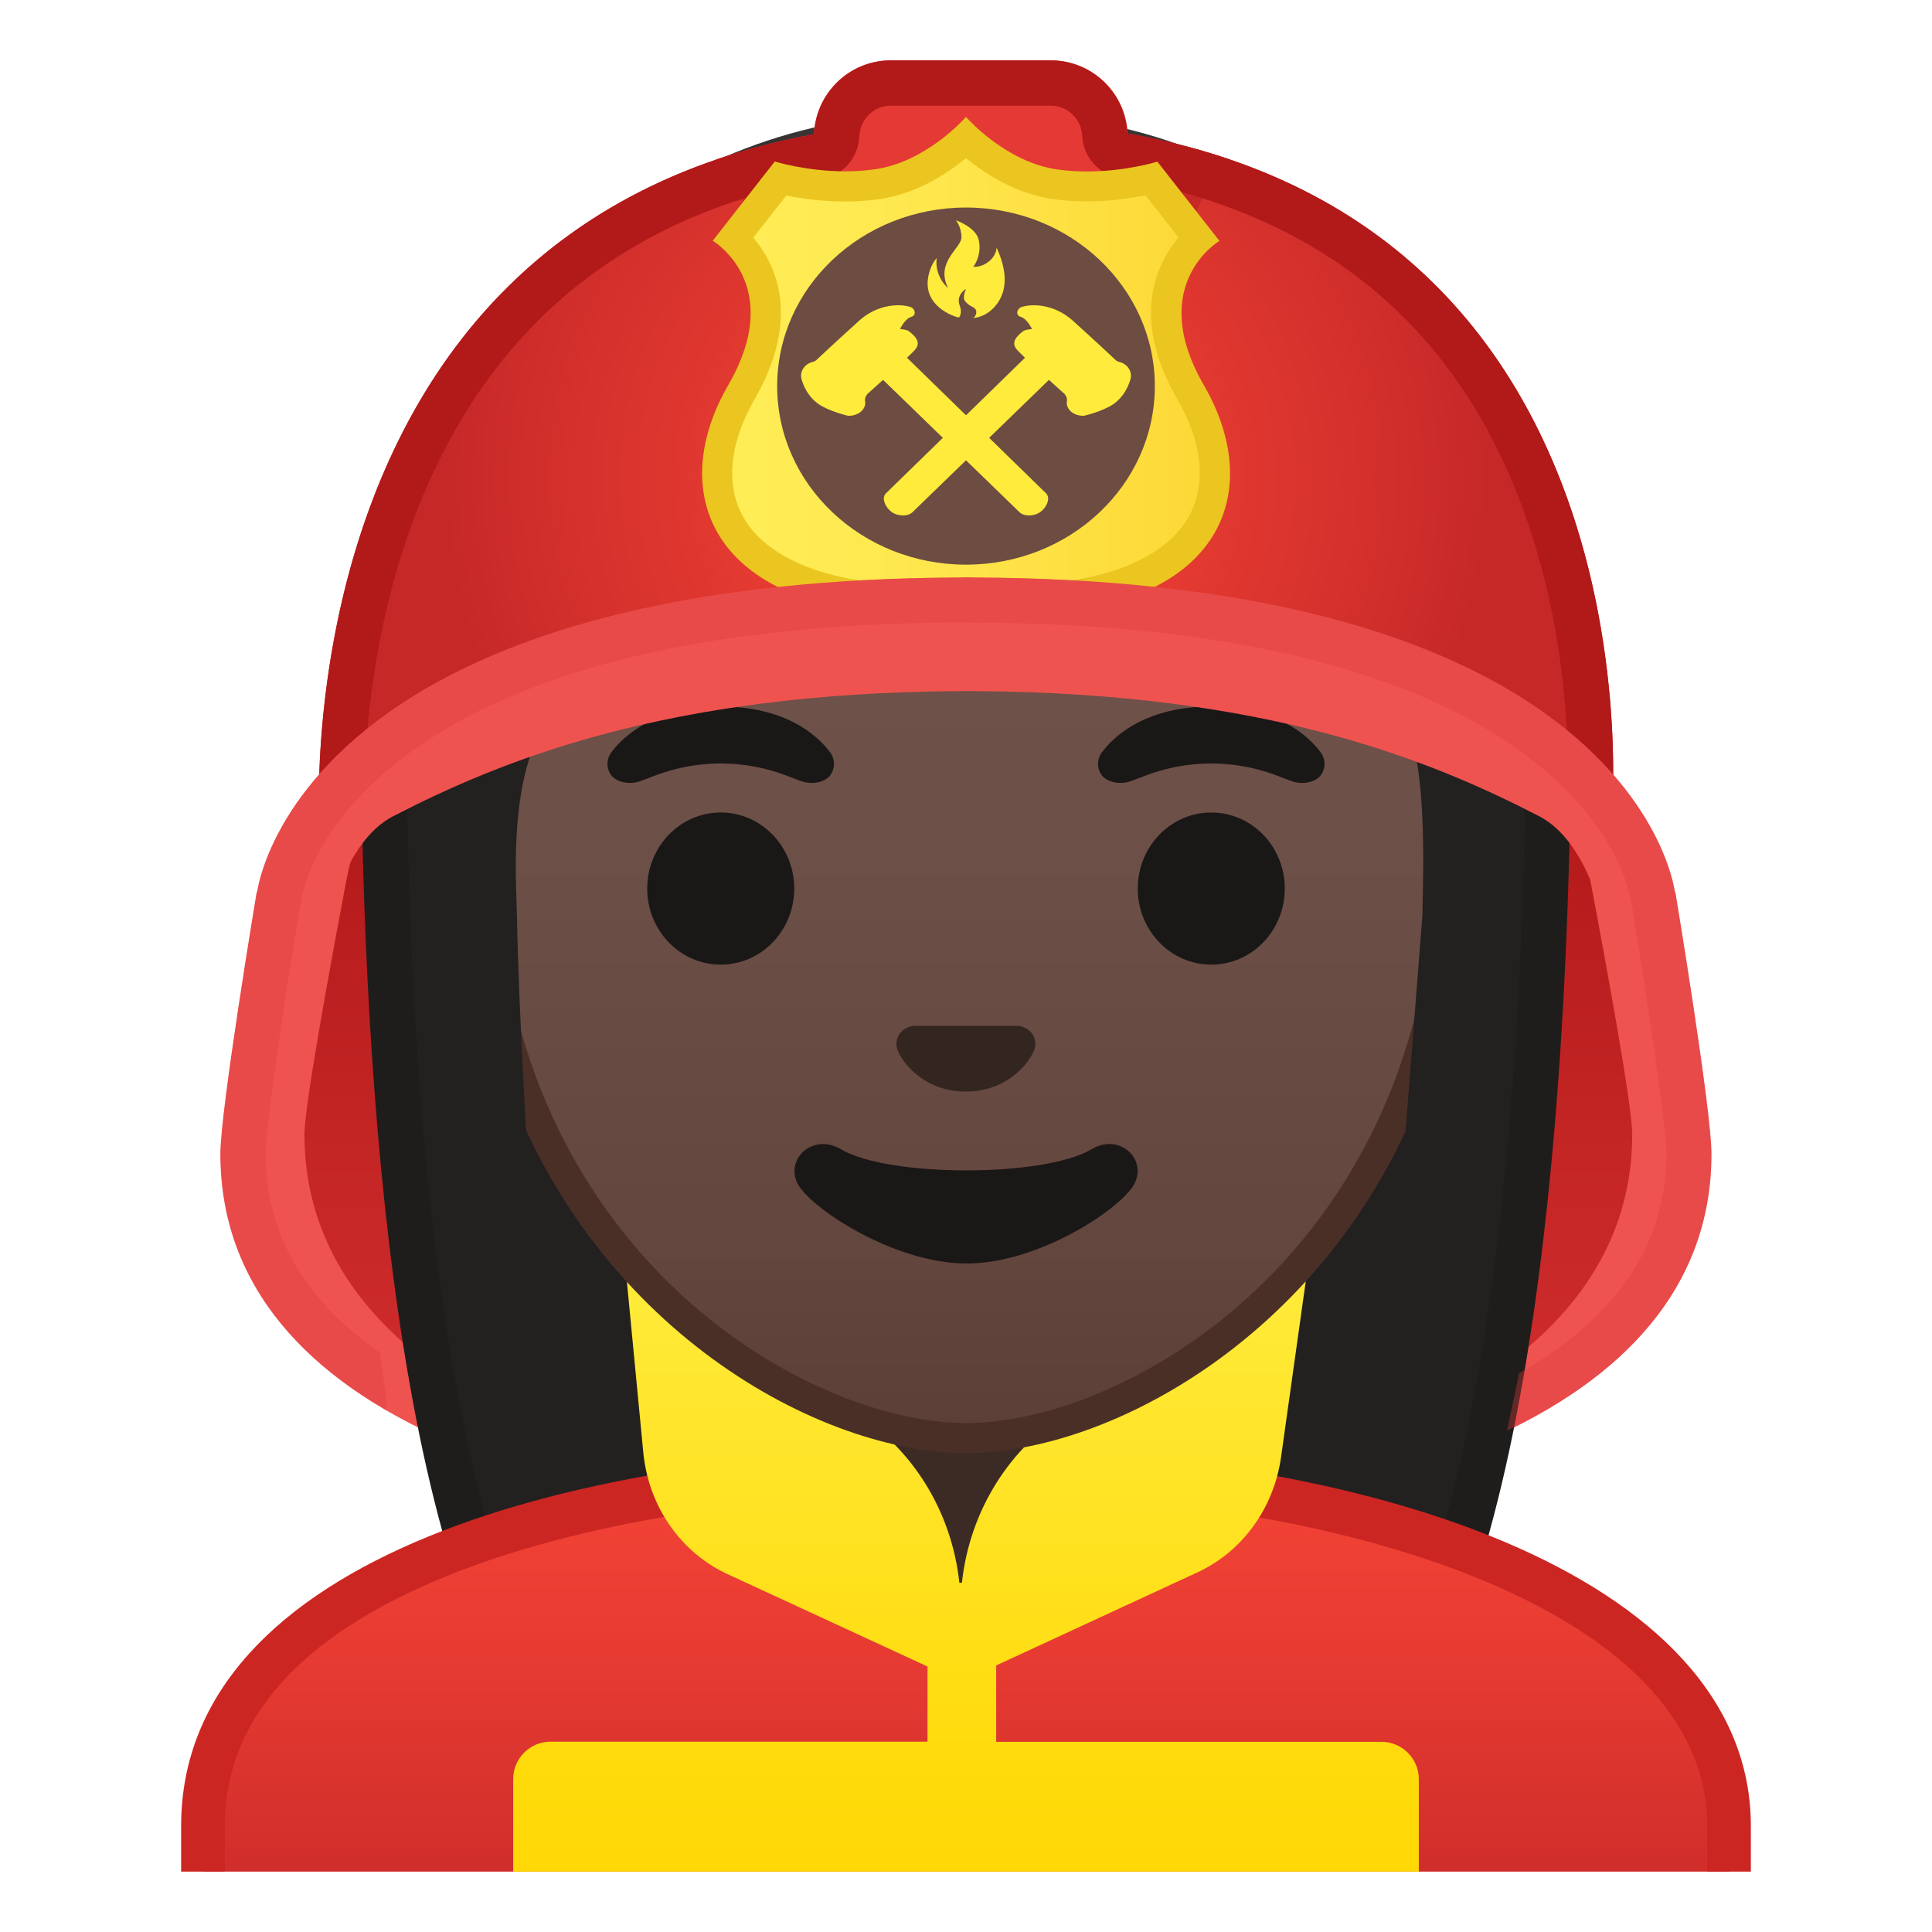
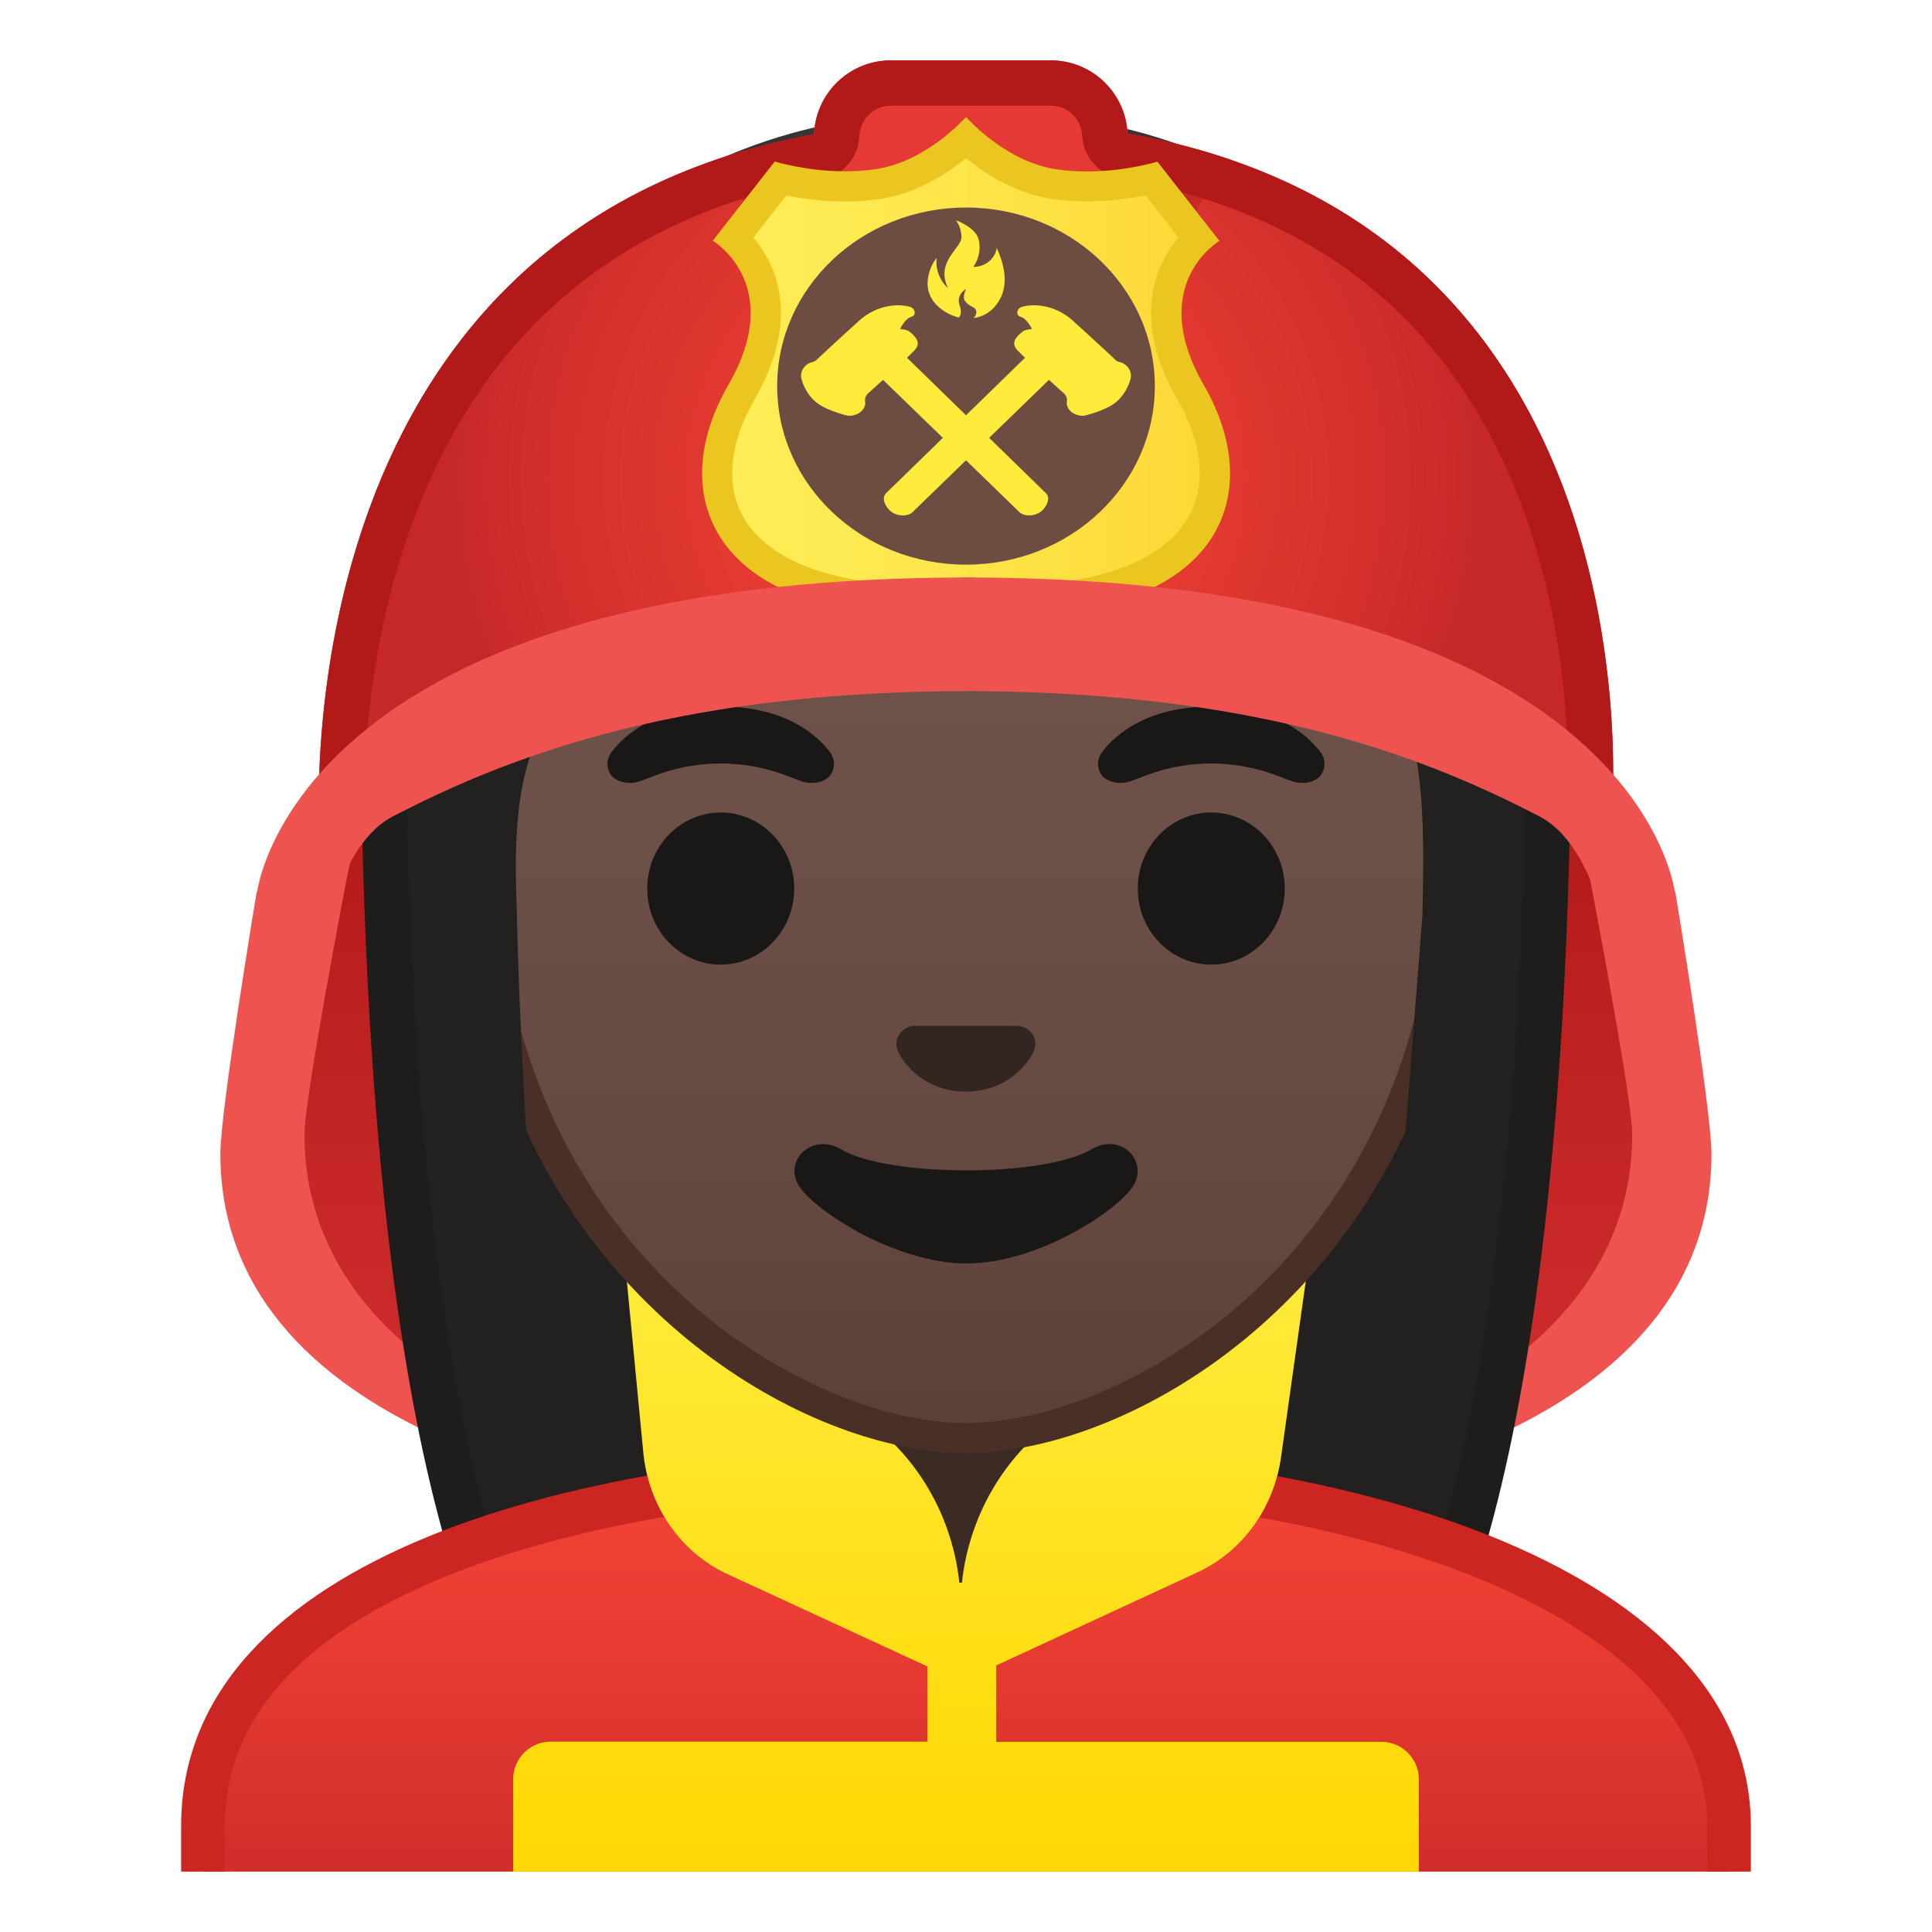
<svg xmlns="http://www.w3.org/2000/svg" xmlns:xlink="http://www.w3.org/1999/xlink" viewBox="0 0 128 128">
  <g fill="#EF5350">
    <path d="m110.97 59.11s0-0.02-0.01-0.04c0.01 0.02 0.04 0.06 0.04 0.06s2.39 14.39 2.39 17.32c0 17.6-23.26 24.66-48.67 24.67v-55.33c19.26 0.12 30.09 4.58 37.26 8.29 3.37 1.73 8.99 5.03 8.99 5.03z" />
    <path d="m17.03 59.11s0-0.02 0.01-0.04c-0.01 0.02-0.04 0.06-0.04 0.06s-2.4 14.39-2.4 17.31c0 17.6 23.26 24.66 48.67 24.67v-55.32c-19.26 0.12-30.09 4.58-37.26 8.29-3.36 1.73-8.98 5.03-8.98 5.03z" />
  </g>
  <linearGradient id="l" gradientUnits="userSpaceOnUse" x1="85.115" x2="85.115" y1="44.562" y2="97.293">
    <stop offset=".255" stop-color="#B71C1C" />
    <stop offset="1" stop-color="#D32F2F" />
  </linearGradient>
  <path d="m100.29 48.3c2.62 2.85 4.38 6.32 5.08 10.06 1.13 5.96 2.77 14.97 2.77 16.78 0 8.92-6.19 15.33-15.69 19.37-14.29 6.08-30.37-4.13-30.37-19.12v-13.51c0-19.12 24.66-28.2 37.9-13.91 0.11 0.11 0.22 0.22 0.31 0.33z" fill="url(#l)" />
  <linearGradient id="k" gradientUnits="userSpaceOnUse" x1="43.197" x2="43.197" y1="44.562" y2="97.293">
    <stop offset=".255" stop-color="#B71C1C" />
    <stop offset="1" stop-color="#D32F2F" />
  </linearGradient>
  <path d="m28.02 48.3c-2.62 2.85-4.38 6.32-5.08 10.06-1.13 5.96-2.77 14.97-2.77 16.78 0 8.92 6.19 15.33 15.69 19.37 14.29 6.08 30.37-4.13 30.37-19.12v-13.51c0-19.12-24.66-28.2-37.9-13.91-0.11 0.11-0.21 0.22-0.31 0.33z" fill="url(#k)" />
  <radialGradient id="j" cx="364.32" cy="-120.91" gradientTransform="matrix(.826 0 0 .7953 -236.68 93.287)" gradientUnits="userSpaceOnUse" r="57.85">
    <stop offset="0" stop-color="#444140" />
    <stop offset="1" stop-color="#232020" />
  </radialGradient>
  <path d="m47.02 119.76c-0.01 0-6.82-0.34-10.23-4.9-7.36-9.84-11.41-34.45-11.41-69.3 0-1.56 0.25-15.37 10.23-25.36 6.77-6.79 16.51-10.23 28.95-10.23 12.34 0 21.92 3.39 28.47 10.07 9.41 9.61 9.62 22.87 9.57 25.43 0 34.94-4.05 59.55-11.41 69.39-3.33 4.45-9.82 4.87-10.26 4.9l-16.93-0.03-16.98 0.03z" fill="url(#j)" />
  <path d="m64.57 11.47c11.93 0 21.14 3.24 27.4 9.62 9.18 9.38 9.17 22.84 9.14 24.35v0.12c0 34.53-3.95 58.82-11.11 68.4-2.84 3.8-8.58 4.26-9.1 4.29l-16.9-0.02-16.89 0.02c-0.53-0.03-6.27-0.51-9.1-4.29-7.16-9.58-11.11-33.87-11.11-68.42 0-0.59 0.08-14.55 9.79-24.28 6.47-6.5 15.85-9.79 27.88-9.79m0-3c-41.01 0-40.68 36.51-40.68 37.09 0 23.65 1.88 57.05 11.71 70.2 3.9 5.21 11.43 5.5 11.43 5.5l16.97-0.03 16.97 0.02s7.53-0.29 11.43-5.5c9.83-13.14 11.71-46.55 11.71-70.2-0.01-0.57 1.47-37.08-39.54-37.08z" fill="#1F1D1B" />
  <defs>
    <rect id="i" height="120" width="120" x="4" y="4" />
  </defs>
  <clipPath id="h">
    <use xlink:href="#i" />
  </clipPath>
  <g clip-path="url(#h)">
    <linearGradient id="g" gradientUnits="userSpaceOnUse" x1="64" x2="64" y1="97.446" y2="130.56">
      <stop offset="0" stop-color="#F44336" />
      <stop offset=".359" stop-color="#E73B32" />
      <stop offset="1" stop-color="#C62828" />
    </linearGradient>
    <path d="M13.45,130.56v-9.57c0-17.33,27.23-23.52,50.56-23.54h0.14c13.4,0,25.83,2.15,35.03,6.06 c7.02,2.98,15.39,8.44,15.39,17.49v9.57H13.45z" fill="url(#g)" />
    <path d="m64.14 98.89c24.34 0 48.97 7.59 48.97 22.1v8.12h-98.22v-8.12c0-7 4.91-12.56 14.58-16.52 8.76-3.58 21.02-5.57 34.53-5.58h0.14m0-2.89h-0.14c-25.65 0.03-52 7.1-52 24.99v11.01h104v-11.01c0-16.86-26.1-24.99-51.86-24.99z" fill="#CC2623" />
  </g>
  <path d="m63.17 107.23c-4 0-7.26-3.22-7.26-7.17v-8.98h16.17v8.98c0 3.95-3.26 7.17-7.26 7.17h-1.65z" fill="#3C2B24" />
  <path d="m71.08 92.08v7.98c0 3.4-2.81 6.17-6.26 6.17h-1.65c-3.45 0-6.26-2.77-6.26-6.17v-7.98h14.17m2-2h-18.16v9.98c0 4.51 3.7 8.17 8.26 8.17h1.65c4.56 0 8.26-3.66 8.26-8.17v-9.98h-0.01z" fill="#291B16" />
  <defs>
    <rect id="f" height="120" width="120" x="4" y="4" />
  </defs>
  <clipPath id="e">
    <use xlink:href="#f" />
  </clipPath>
  <linearGradient id="d" gradientUnits="userSpaceOnUse" x1="64" x2="64" y1="84" y2="127.83">
    <stop offset="0" stop-color="#FFEB3B" />
    <stop offset=".635" stop-color="#FFDD12" />
    <stop offset="1" stop-color="#FFD600" />
  </linearGradient>
  <path clip-path="url(#e)" d="m91.52 115.4h-25.52v-5.06l13.36-6.18c2.95-1.37 5.03-4.24 5.51-7.6l1.69-12.03-15.61 8.87c-4.05 2.42-6.71 6.7-7.22 11.46h-0.17c-0.51-4.77-3.17-9.05-7.22-11.46l-14.9-9.46 1.18 12.29c0.34 3.55 2.47 6.62 5.56 8.05l13.27 6.13v4.98h-24.97c-1.37 0-2.48 1.11-2.48 2.48v10.06h60v-10.06c0-1.36-1.11-2.47-2.48-2.47z" fill="url(#d)" />
  <linearGradient id="r" gradientUnits="userSpaceOnUse" x1="64" x2="64" y1="94.708" y2="17.886">
    <stop offset="0" stop-color="#5C4037" />
    <stop offset=".158" stop-color="#63463D" />
    <stop offset=".533" stop-color="#6D5047" />
    <stop offset="1" stop-color="#70534A" />
  </linearGradient>
  <path d="m64 95.27c-2.3 0-4.91-0.5-7.56-1.43-11.34-4.01-24.57-16.34-24.57-37.89 0-28.72 17.31-38.91 32.13-38.91s32.13 10.19 32.13 38.91c0 21.58-13.26 33.9-24.61 37.9-2.63 0.93-5.23 1.42-7.52 1.42z" fill="url(#r)" />
  <path d="m64 18.04c8.41 0 16.06 3.25 21.55 9.15 6.27 6.73 9.58 16.68 9.58 28.77 0 21.06-12.9 33.07-23.94 36.96-2.53 0.89-5.01 1.36-7.19 1.36-2.19 0-4.69-0.48-7.23-1.38-11.03-3.9-23.9-15.92-23.9-36.94 0-12.09 3.31-22.03 9.58-28.77 5.49-5.9 13.14-9.15 21.55-9.15m0-2c-17.2 0-33.13 12.79-33.13 39.91 0 21.79 13.49 34.67 25.23 38.83 2.8 0.99 5.5 1.49 7.9 1.49 2.38 0 5.07-0.49 7.85-1.47 11.76-4.14 25.28-17.03 25.28-38.84 0-27.13-15.93-39.92-33.13-39.92z" fill="#4A2F27" />
  <defs>
    <path id="q" d="m30.41 88.85-1.5-51.44c0-16.95 15.78-29.85 32.73-29.85h4.93c16.95 0 32.54 12.9 32.54 29.85l-1.5 51.18-67.2 0.26z" />
  </defs>
  <clipPath id="p">
    <use xlink:href="#q" />
  </clipPath>
  <g clip-path="url(#p)">
    <radialGradient id="o" cx="441.68" cy="-112.14" gradientTransform="matrix(.796 0 0 .796 -287.59 88.849)" gradientUnits="userSpaceOnUse" r="48.206">
      <stop offset="0" stop-color="#444140" />
      <stop offset="1" stop-color="#232020" />
    </radialGradient>
    <path d="m101.89 42.65s1.02-35.57-37.81-35.57-37.97 35.57-37.97 35.57 0.33 45.48 3.2 51.39 7.2 5.71 7.2 5.71-2.03-26.54-2.26-39.04c-0.06-2.92-0.94-13.73 5.16-15.09 22.36-5.02 35.01-16.89 35.01-16.89 3.29 7.19 13.58 14.19 17.27 16.86 3.03 2.19 2.61 11.2 2.55 15.03l-3.05 39.06s4.68 0.37 7.65-5.64c2.96-6.02 3.05-51.39 3.05-51.39z" fill="url(#o)" />
  </g>
  <path d="m67.81 68.05c-0.1-0.04-0.21-0.07-0.32-0.08h-6.99c-0.11 0.01-0.21 0.04-0.32 0.08-0.63 0.26-0.98 0.91-0.68 1.61s1.69 2.66 4.49 2.66 4.19-1.96 4.49-2.66c0.31-0.69-0.03-1.35-0.67-1.61z" fill="#33251F" />
  <g fill="#1A1717">
    <ellipse cx="47.75" cy="58.87" rx="4.87" ry="5.04" />
    <ellipse cx="80.25" cy="58.87" rx="4.87" ry="5.04" />
    <path d="m54.98 49.82c-0.93-1.23-3.07-3.01-7.23-3.01s-6.31 1.79-7.23 3.01c-0.41 0.54-0.31 1.17-0.02 1.55 0.26 0.35 1.04 0.68 1.9 0.39s2.54-1.16 5.35-1.18c2.81 0.02 4.49 0.89 5.35 1.18s1.64-0.03 1.9-0.39c0.29-0.38 0.39-1.01-0.02-1.55z" />
    <path d="m87.48 49.82c-0.93-1.23-3.07-3.01-7.23-3.01s-6.31 1.79-7.23 3.01c-0.41 0.54-0.31 1.17-0.02 1.55 0.26 0.35 1.04 0.68 1.9 0.39s2.54-1.16 5.35-1.18c2.81 0.02 4.49 0.89 5.35 1.18s1.64-0.03 1.9-0.39c0.29-0.38 0.39-1.01-0.02-1.55z" />
  </g>
  <path d="m72.32 76.14c-3.15 1.87-13.46 1.87-16.61 0-1.81-1.07-3.65 0.57-2.9 2.21 0.74 1.61 6.37 5.36 11.23 5.36s10.42-3.75 11.16-5.36c0.75-1.64-1.08-3.29-2.88-2.21z" fill="#1A1717" />
  <defs>
    <path id="b" d="M64.41,8C17.66,8,21.18,55.35,21.18,55.35s12.21-11.01,43.5-11.01s42.09,9.99,42.09,9.99 S111.17,8,64.41,8z" />
  </defs>
  <radialGradient id="c" cx="64" cy="31.675" gradientUnits="userSpaceOnUse" r="34.638">
    <stop offset="0" stop-color="#F44336" />
    <stop offset=".299" stop-color="#EB3E33" />
    <stop offset=".784" stop-color="#D3302C" />
    <stop offset=".998" stop-color="#C62828" />
  </radialGradient>
  <use fill="url(#c)" xlink:href="#b" />
  <clipPath id="a">
    <use xlink:href="#b" />
  </clipPath>
  <path clip-path="url(#a)" d="m47.12 10.35 6.95-2.35v23.75c-1.41-10.26-3.43-17.69-6.95-21.4z" fill="#C62828" />
  <path clip-path="url(#a)" d="m81.71 10.35-6.95-2.35v23.75c1.41-10.26 3.43-17.69 6.95-21.4z" fill="#C62828" />
  <path d="m69.62 42.91h-10.6c-2.82 0-5.1-2.28-5.1-5.1v-28.71c0-2.82 2.28-5.1 5.1-5.1h10.6c2.82 0 5.1 2.28 5.1 5.1v28.7c0 2.82-2.28 5.11-5.1 5.11z" fill="#E53935" />
  <path d="m69.62 7c1.11 0 2.02 0.88 2.08 2 0.07 1.4 1.1 2.56 2.48 2.81 13.61 2.39 22.72 10.1 27.08 22.92 1.81 5.33 2.41 10.51 2.57 14.17-6.11-3.18-18.29-7.55-39.15-7.55-21.21 0-34.04 4.94-40.45 8.43 0.24-3.73 0.93-8.98 2.82-14.39 4.59-13.12 13.81-21.04 27.42-23.52 1.38-0.25 2.4-1.43 2.46-2.83 0.05-1.15 0.97-2.04 2.09-2.04h10.6m0-3h-10.6c-2.75 0-4.97 2.18-5.08 4.9-35.73 6.52-32.76 46.45-32.76 46.45s12.21-11.01 43.5-11.01 42.09 9.99 42.09 9.99 3.72-39.2-32.08-45.49c-0.13-2.69-2.34-4.84-5.07-4.84z" fill="#B21919" />
  <linearGradient id="n" gradientUnits="userSpaceOnUse" x1="47.502" x2="80.498" y1="25.219" y2="25.219">
    <stop offset="0" stop-color="#FFEE58" />
    <stop offset=".366" stop-color="#FEE84F" />
    <stop offset=".961" stop-color="#FDD937" />
    <stop offset="1" stop-color="#FDD835" />
  </linearGradient>
  <path d="m64 41.28c-0.08-0.05-0.16-0.08-0.25-0.11l-0.11-0.03c-0.44-0.17-3.17-1.24-5.95-1.57-4.81-0.57-8.09-2.33-9.48-5.1-1.2-2.39-0.89-5.4 0.88-8.47 3.2-5.54 0.91-8.86-0.5-10.21l3.1-3.96c0.86 0.21 2.45 0.51 4.29 0.51 0.75 0 1.47-0.05 2.16-0.15 2.64-0.39 4.77-2.04 5.84-3.03 1.08 1 3.21 2.64 5.85 3.03 0.69 0.1 1.41 0.15 2.16 0.15 1.84 0 3.43-0.31 4.29-0.51l3.1 3.96c-1.41 1.35-3.7 4.67-0.5 10.21 1.77 3.07 2.08 6.07 0.88 8.47-1.39 2.77-4.67 4.53-9.48 5.1-2.78 0.33-5.51 1.39-5.95 1.57l-0.11 0.03c-0.06 0.02-0.14 0.06-0.22 0.11z" fill="url(#n)" />
  <path d="m64 10.48c1.28 1.05 3.29 2.34 5.7 2.7 0.73 0.11 1.51 0.16 2.3 0.16 1.55 0 2.93-0.21 3.89-0.4l2.19 2.79c-1.54 1.84-3.16 5.39-0.06 10.76 1.6 2.77 1.9 5.44 0.85 7.52-1.21 2.42-4.3 4.04-8.7 4.56-2.8 0.33-5.56 1.38-6.15 1.61l-0.02 0.02-0.03-0.01c-0.6-0.24-3.35-1.28-6.15-1.61-4.4-0.52-7.49-2.14-8.7-4.56-1.04-2.08-0.74-4.75 0.85-7.52 3.1-5.37 1.49-8.92-0.06-10.76l2.19-2.79c0.96 0.2 2.35 0.4 3.89 0.4 0.8 0 1.57-0.06 2.3-0.16 2.42-0.36 4.43-1.66 5.71-2.71m0.01-2.74s-0.01 0 0 0c-0.01 0.01-0.02 0-0.02 0v0.02c-0.17 0.19-2.67 2.96-5.98 3.45-0.69 0.1-1.36 0.14-2.01 0.14-2.59 0-4.67-0.65-4.67-0.65l-4.11 5.25s4.89 2.88 1.03 9.56-1.49 13.78 9.34 15.06c2.87 0.34 5.74 1.52 5.74 1.52l0.16 0.04v0.29l0.51-0.14 0.52 0.15v-0.29l0.16-0.04s2.88-1.19 5.74-1.52c10.83-1.28 13.2-8.38 9.34-15.06s1.03-9.56 1.03-9.56l-4.11-5.25s-2.08 0.65-4.67 0.65c-0.65 0-1.33-0.04-2.01-0.14-3.31-0.49-5.81-3.26-5.98-3.45l-0.01-0.03z" fill="#EBC620" />
  <ellipse cx="64" cy="25.58" fill="#6D4C41" rx="12.51" ry="11.83" />
  <g fill="#FFEB3B">
    <path d="m62.81 19.09c-0.56-0.51-0.85-1.27-0.75-2-0.37 0.43-0.54 1.01-0.59 1.44-0.21 1.93 2.03 2.54 2.07 2.5 0.07-0.09 0.21-0.33 0.04-0.8-0.26-0.7 0.42-1.09 0.42-1.09s-0.26 0.56-0.07 0.8c0.3 0.38 0.57 0.36 0.7 0.55 0.14 0.2-0.02 0.52-0.16 0.58 1.01-0.08 1.81-0.95 2.02-1.88s-0.06-1.9-0.46-2.78c-0.06 0.71-0.79 1.3-1.55 1.27 0.22-0.27 0.57-1.02 0.35-1.83-0.22-0.82-1.51-1.26-1.51-1.26s0.36 0.37 0.38 1.12c0 0.75-1.75 1.62-0.89 3.38z" />
    <path d="m69.3 32.68-9.93-9.68-1.79 1.27 9.96 9.66c0.14 0.14 0.38 0.22 0.63 0.22 0.26 0 0.53-0.07 0.74-0.22 0.29-0.2 0.5-0.54 0.53-0.83 0.02-0.21-0.06-0.34-0.14-0.42z" />
    <path d="m60.21 21.94c-0.14-0.1-0.42-0.12-0.58-0.14 0.03-0.06 0.33-0.69 0.75-0.81 0.35-0.1 0.26-0.54-0.06-0.65-0.7-0.23-2.15-0.2-3.37 0.88-0.14 0.12-1.97 1.79-2.88 2.65-0.06 0.05-0.13 0.09-0.23 0.11-0.54 0.13-0.87 0.64-0.74 1.13 0.13 0.47 0.45 1.2 1.16 1.68 0.68 0.46 1.91 0.76 1.94 0.76 0.51 0 0.95-0.22 1.1-0.67 0.09-0.27-0.12-0.43 0.17-0.78 0 0 2.92-2.6 3.21-3s0.05-0.77-0.47-1.16z" />
    <path d="m58.7 32.68 9.93-9.68 1.79 1.27-9.96 9.66c-0.14 0.14-0.38 0.22-0.63 0.22-0.26 0-0.53-0.07-0.74-0.22-0.29-0.2-0.5-0.54-0.53-0.83-0.02-0.21 0.06-0.34 0.14-0.42z" />
    <path d="m67.79 21.94c0.14-0.1 0.42-0.12 0.58-0.14-0.03-0.06-0.33-0.69-0.75-0.81-0.35-0.1-0.26-0.54 0.06-0.65 0.7-0.23 2.15-0.2 3.37 0.88 0.14 0.12 1.97 1.79 2.88 2.65 0.06 0.05 0.13 0.09 0.23 0.11 0.54 0.13 0.87 0.64 0.74 1.13-0.13 0.47-0.45 1.2-1.16 1.68-0.68 0.46-1.91 0.76-1.94 0.76-0.51 0-0.95-0.22-1.1-0.67-0.09-0.27 0.12-0.43-0.17-0.78 0 0-2.92-2.6-3.21-3s-0.05-0.77 0.47-1.16z" />
  </g>
  <g fill="#EF5350">
    <path d="m63.98 38.25c0.23 0 0.46 0 0.69 0.01 17.35 0.09 28.22 3.36 35.02 7.29 9.99 5.77 11.19 12.96 11.27 13.52 0 0.02 0.01 0.04 0.01 0.04l-4.58 2.5s-1.04-5.79-4.41-7.53c-7.18-3.71-18.03-8.17-37.31-8.29-0.24 0-0.47-0.01-0.71-0.01v-7.52c0-0.01 0.01-0.01 0.02-0.01z" />
    <path d="m64.14 38.25c-0.23 0-0.46 0-0.69 0.01-17.4 0.09-28.3 3.36-35.11 7.29-10.02 5.77-11.22 12.96-11.3 13.52 0 0.02-0.01 0.04-0.01 0.04l4.59 2.5s1.05-5.79 4.42-7.53c7.2-3.71 18.07-8.17 37.41-8.29 0.24 0 0.47-0.01 0.71-0.01v-7.52c0.01-0.01-0.01-0.01-0.02-0.01z" />
  </g>
-   <defs>
-     <filter id="s" filterUnits="userSpaceOnUse" height="62.85" width="98.79" x="14.6" y="38.25">
-       <feColorMatrix values="1 0 0 0 0 0 1 0 0 0 0 0 1 0 0 0 0 0 1 0" />
-     </filter>
-   </defs>
-   <mask id="m" height="62.85" maskUnits="userSpaceOnUse" width="98.79" x="14.6" y="38.25">
-     <g filter="url(#s)">
-       <path d="m111.01 59.12s-0.03-0.04-0.04-0.06c-0.08-0.57-1.28-7.75-11.27-13.52-6.8-3.93-17.67-7.2-35.02-7.29h-0.5-0.02-0.08-0.08-0.02-0.51c-17.4 0.09-28.3 3.36-35.11 7.29-10.02 5.77-11.22 12.96-11.3 13.52-0.01 0.02-0.04 0.06-0.04 0.06s-2.42 14.4-2.42 17.32c0 7.48 4.2 13.06 10.98 17 0.27 0.15-0.66-4.78-0.38-4.64 4.32 2.36 59.19 5.93 59.19 5.93l16.25-3.71-0.8 3.78s0.23-0.11 0.34-0.17c8.08-3.98 13.21-9.92 13.21-18.19 0.01-2.92-2.38-17.32-2.38-17.32z" fill="#DB3E3C" />
-     </g>
-   </mask>
-   <g mask="url(#m)">
-     <path d="m66.96 38.25m-2.89 3h0.07 0.19 0.32c14.47 0.07 25.76 2.39 33.54 6.88 8.8 5.09 9.77 11.09 9.81 11.35 0.02 0.17 0.06 0.33 0.11 0.49 0.91 5.51 2.29 14.56 2.29 16.47 0 15.97-23.59 21.66-45.67 21.67h-1.46c-22.08 0-45.67-5.7-45.67-21.67 0-1.91 1.38-10.96 2.29-16.48 0.05-0.16 0.09-0.31 0.11-0.48 0.04-0.25 1.01-6.26 9.83-11.35 7.8-4.5 19.12-6.81 33.63-6.89h0.32 0.19 0.05c0.03 0.01 0.04 0.01 0.05 0.01m0.07-3h-0.08-0.08-0.02-0.51c-17.4 0.09-28.3 3.36-35.11 7.29-10.02 5.77-11.22 12.96-11.3 13.52-0.01 0.02-0.04 0.06-0.04 0.06s-2.4 14.4-2.4 17.32c0 17.6 23.26 24.66 48.67 24.67h1.46c25.4-0.01 48.67-7.07 48.67-24.67 0-2.92-2.39-17.32-2.39-17.32s-0.03-0.04-0.04-0.06c-0.08-0.57-1.28-7.75-11.27-13.52-6.8-3.93-17.67-7.2-35.02-7.29h-0.5-0.04z" fill="#DB3B3B" />
-   </g>
</svg>
